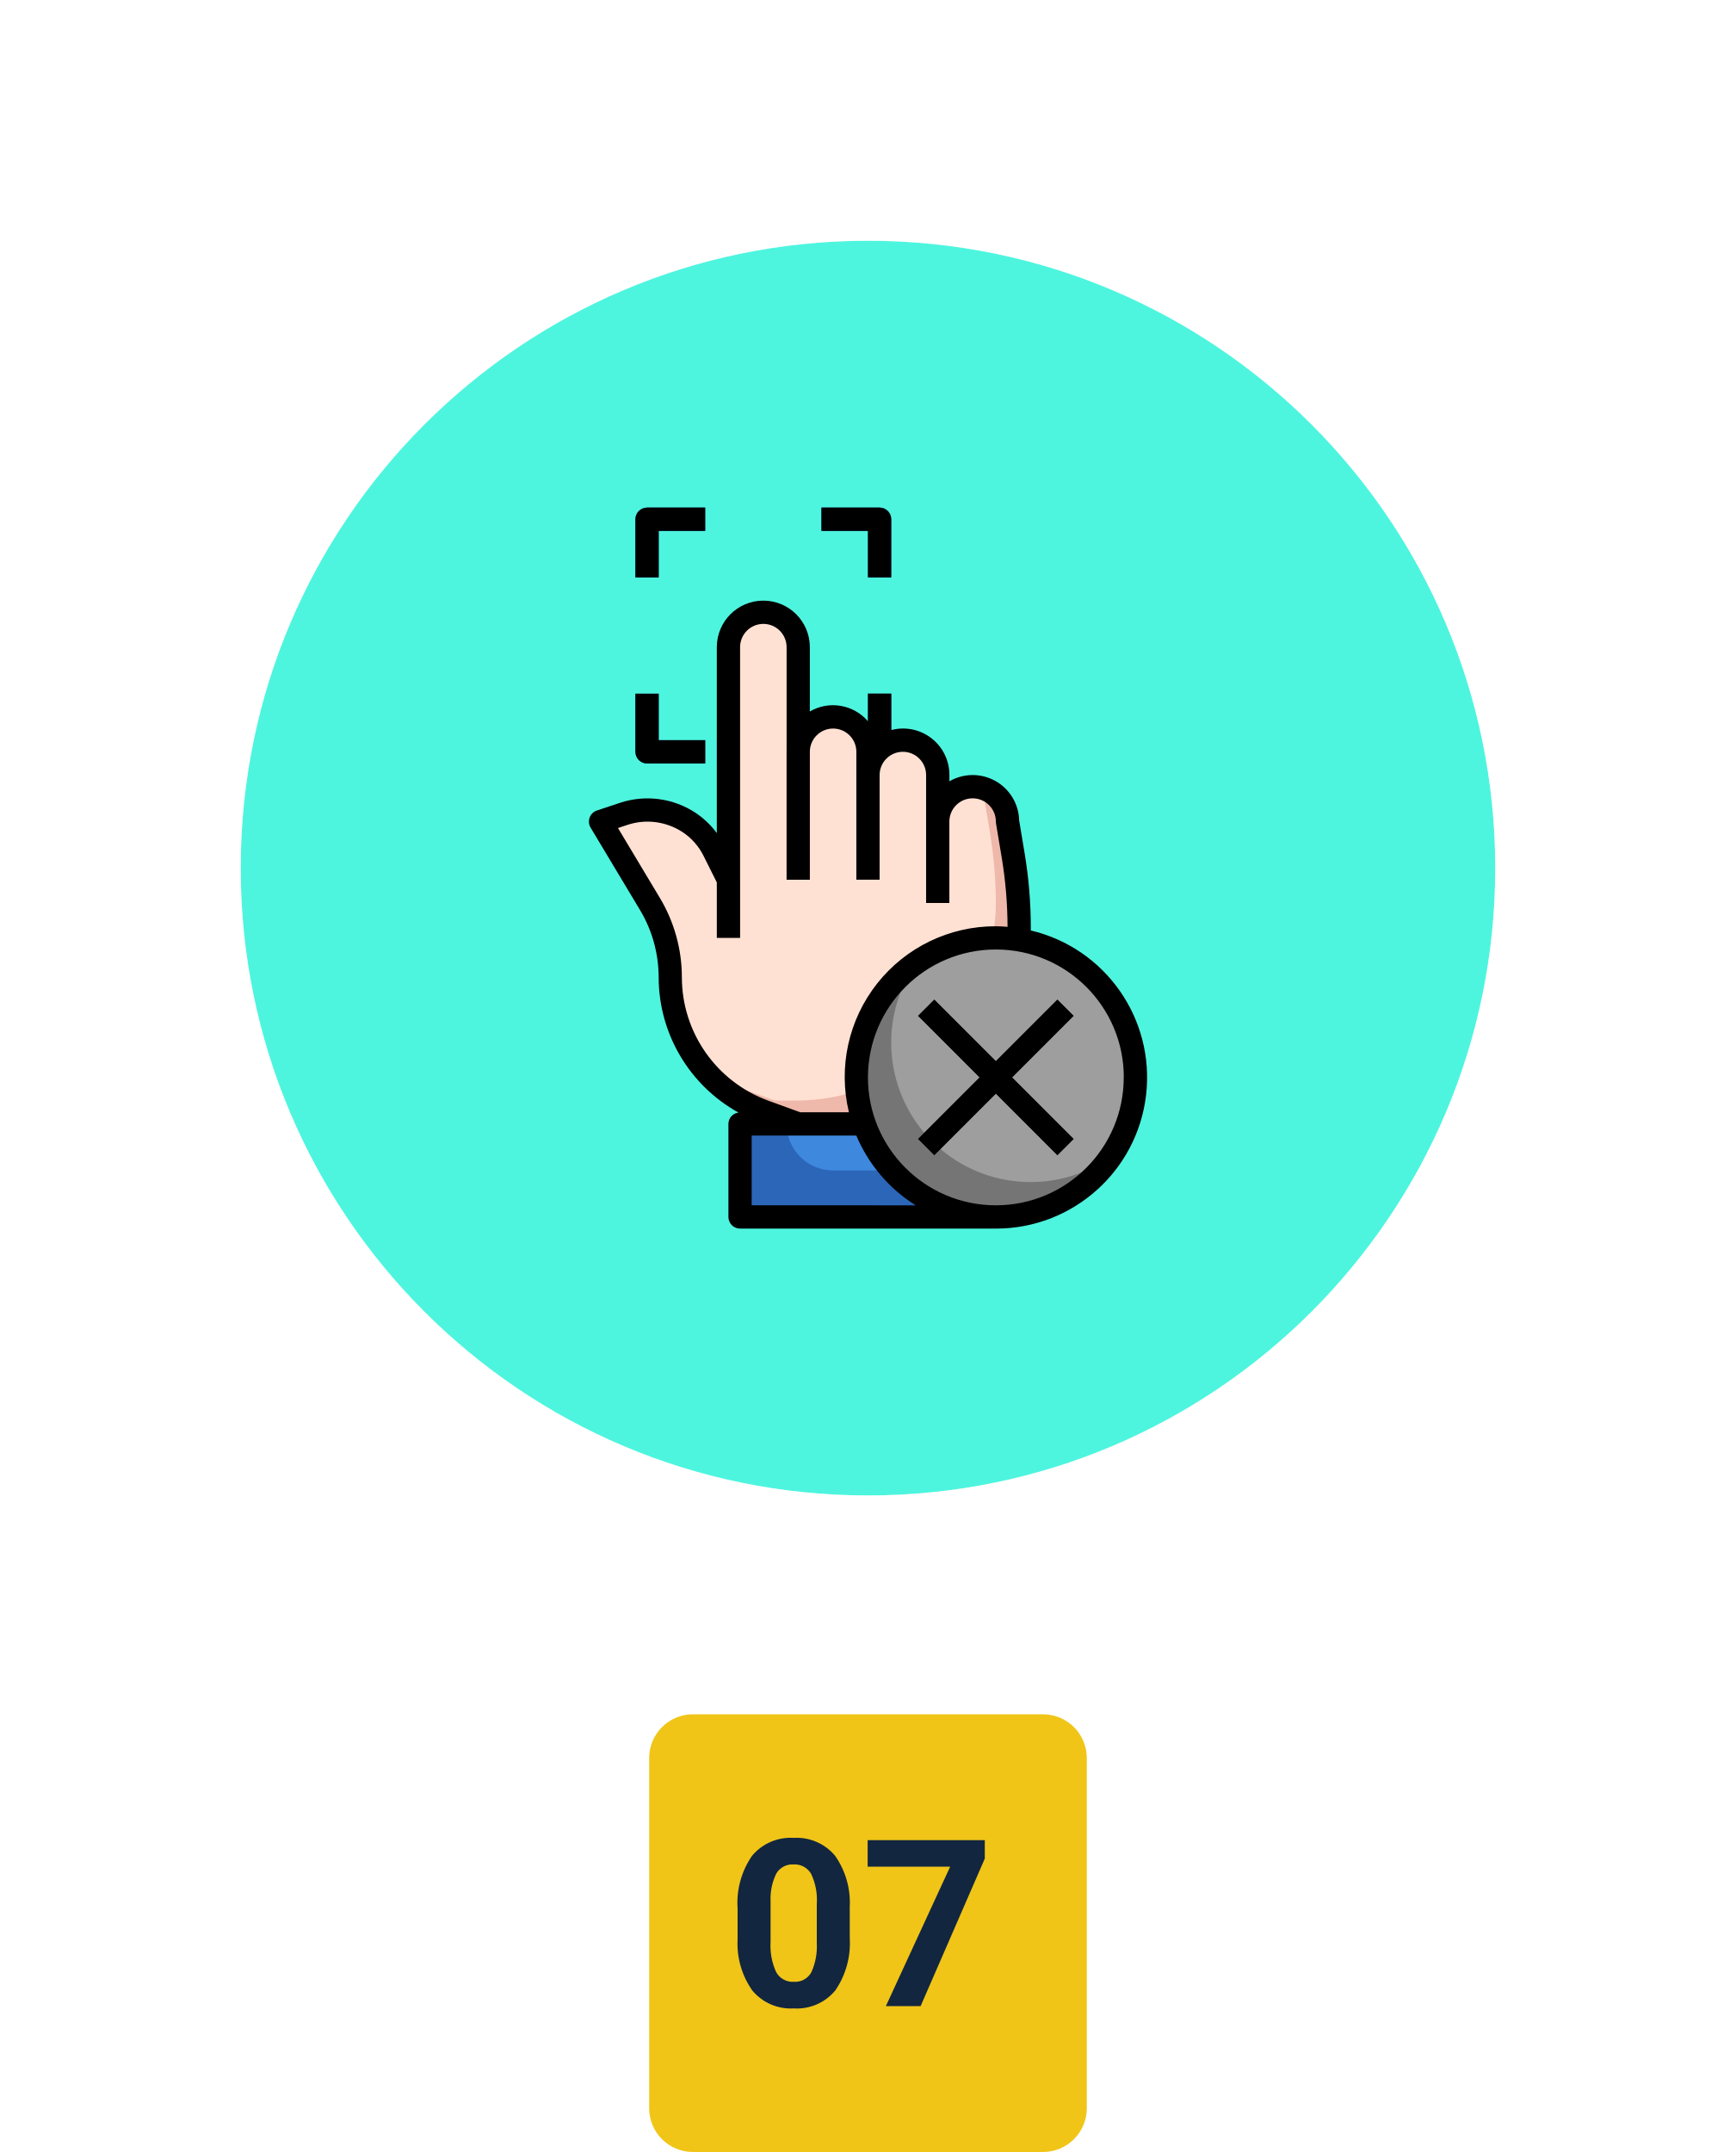
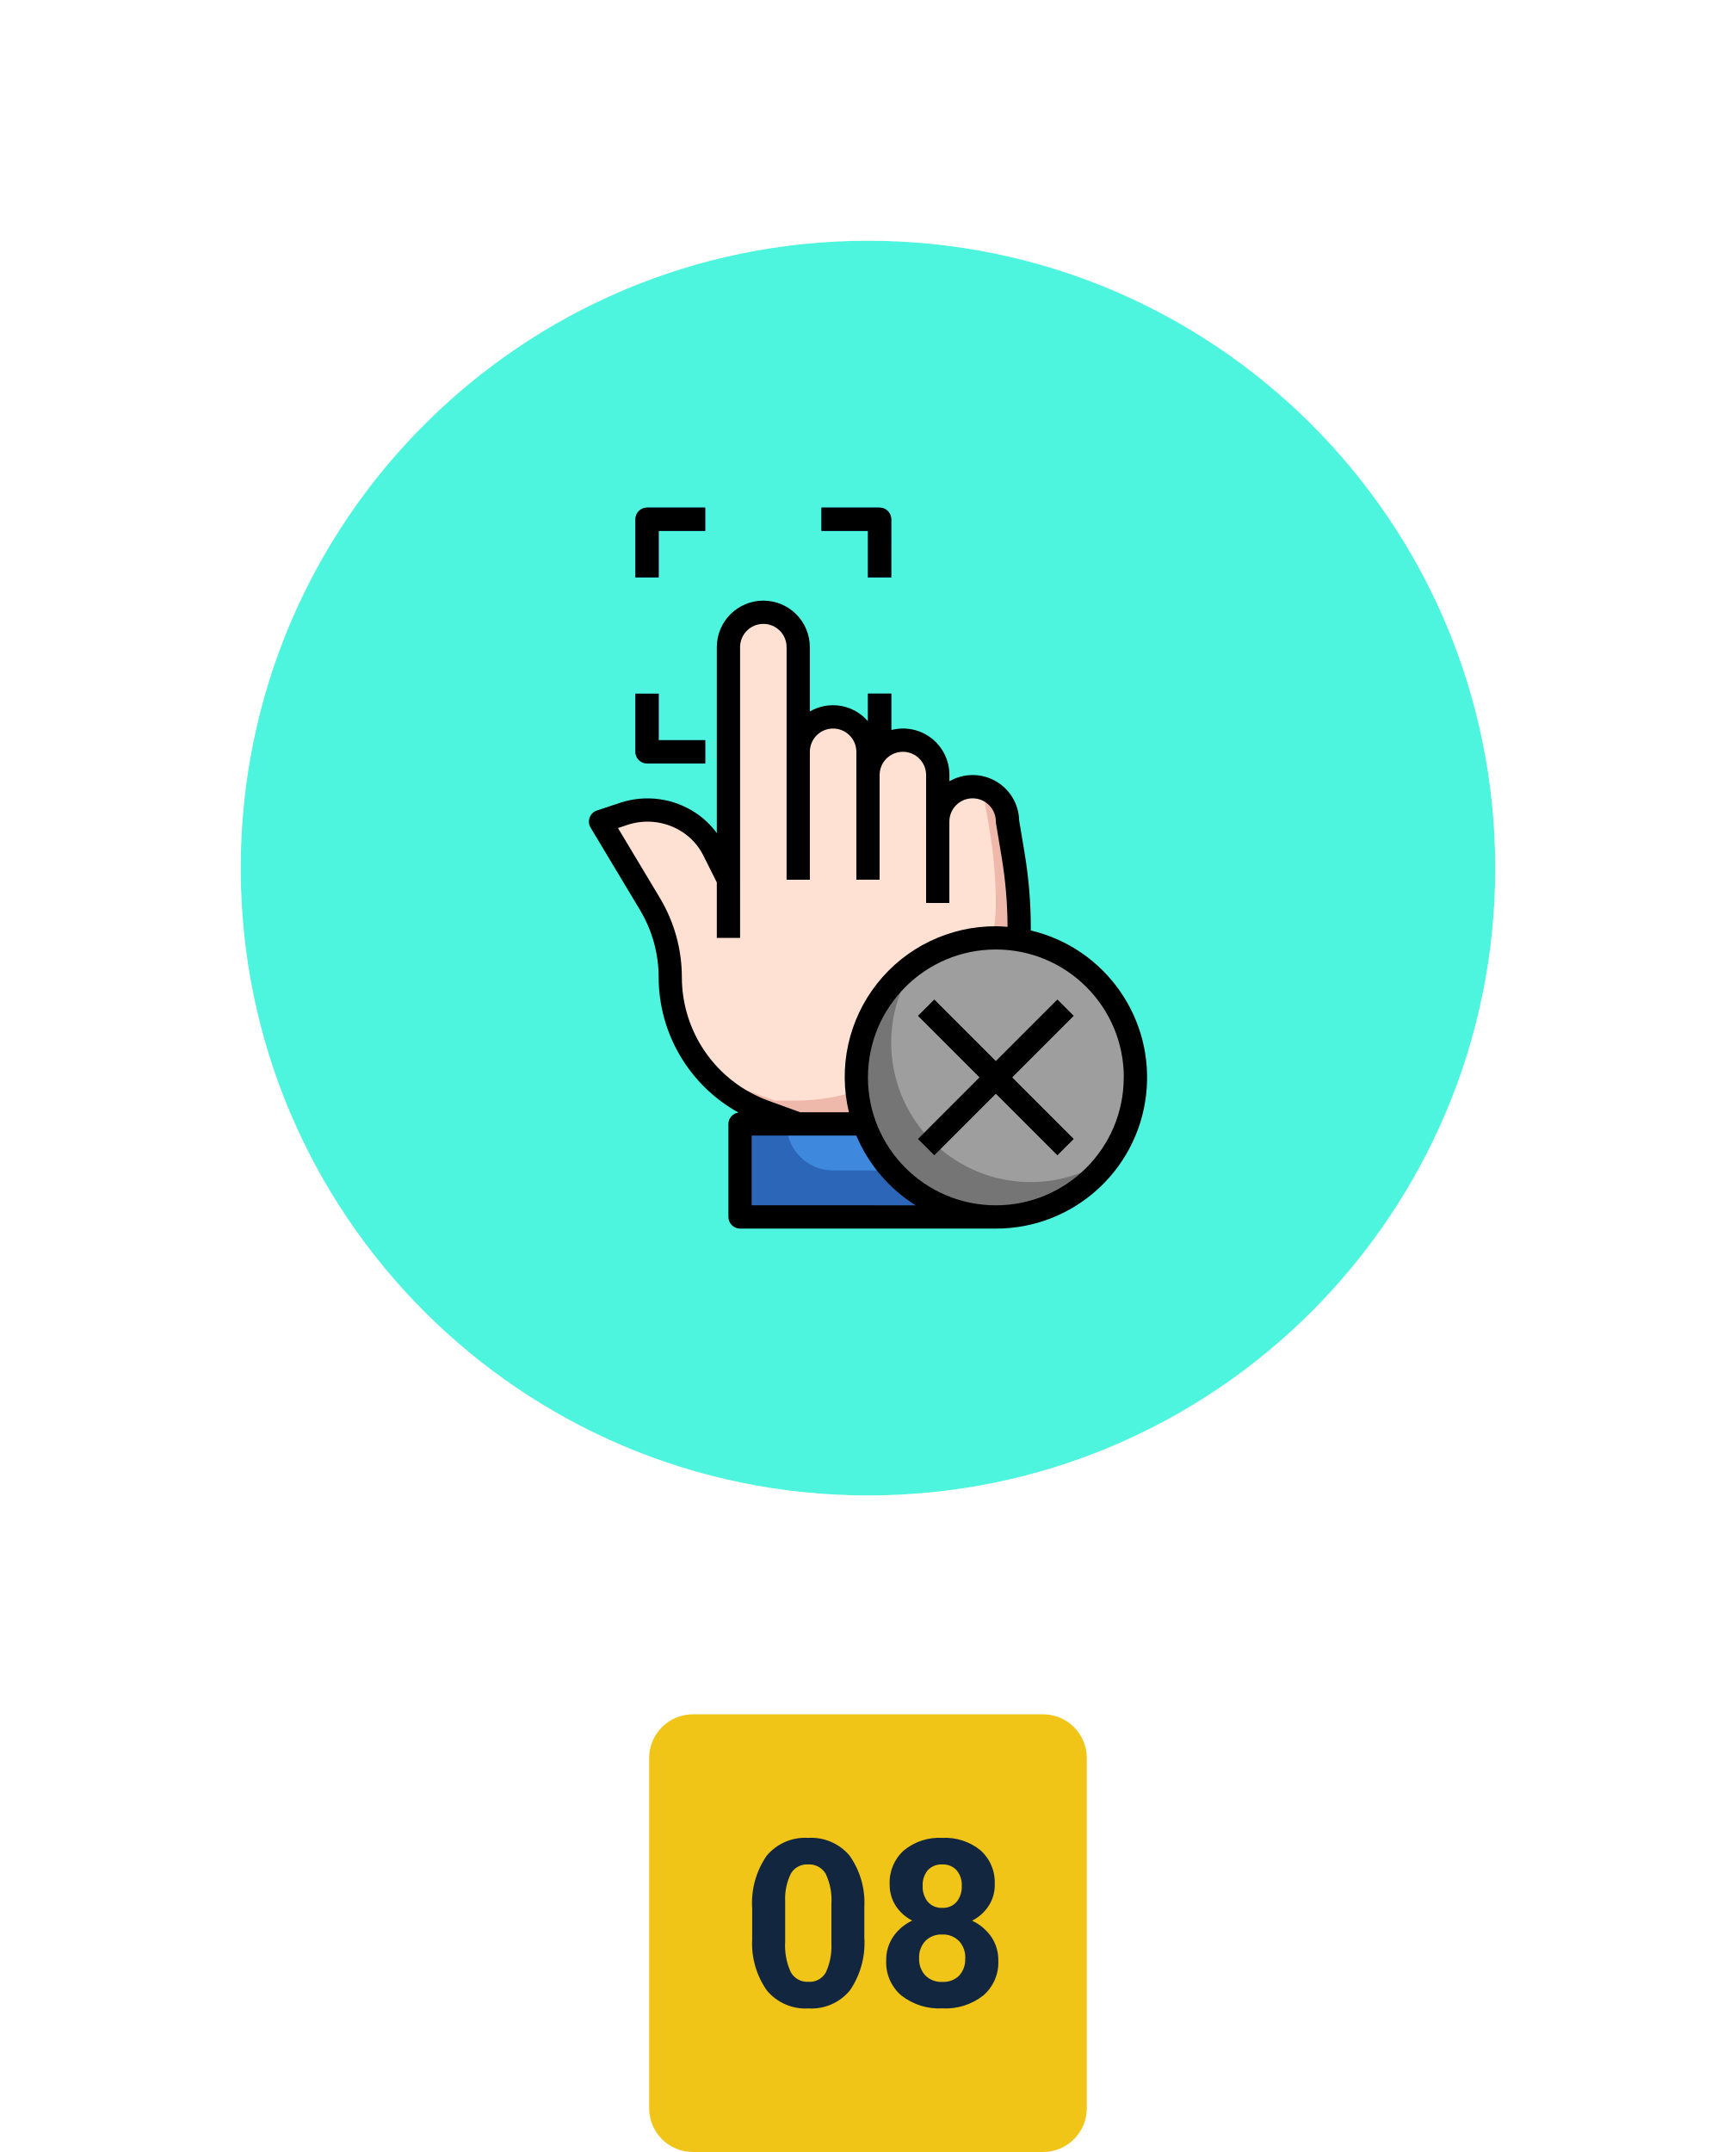
<svg xmlns="http://www.w3.org/2000/svg" width="119" height="147.5" viewBox="0 0 119 147.5">
  <defs>
    <filter id="Trazado_836181" x="0" y="0" width="119" height="119" filterUnits="userSpaceOnUse">
      <feOffset input="SourceAlpha" />
      <feGaussianBlur stdDeviation="5.5" result="blur" />
      <feFlood flood-color="#fff" flood-opacity="0.659" />
      <feComposite operator="in" in2="blur" />
      <feComposite in="SourceGraphic" />
    </filter>
  </defs>
-   <g id="Grupo_1105951" data-name="Grupo 1105951" transform="translate(-6099.5 10353.5)">
-     <g id="Grupo_1105254" data-name="Grupo 1105254" transform="translate(4987 -15177)">
+   <g id="Grupo_1105982" data-name="Grupo 1105982" transform="translate(-6098.5 10353.5)">
+     <g id="Grupo_1105254" data-name="Grupo 1105254" transform="translate(4986 -15177)">
      <g transform="matrix(1, 0, 0, 1, 1112.5, 4823.5)" filter="url(#Trazado_836181)">
        <path id="Trazado_836181-2" data-name="Trazado 836181" d="M43,0A43,43,0,1,1,0,43,43,43,0,0,1,43,0Z" transform="translate(16.5 16.5)" fill="#4df5df" />
      </g>
      <g id="fingerprint-scan_3924692" transform="translate(1144.87 4857.292)">
        <path id="Trazado_890785" data-name="Trazado 890785" d="M31.985,21.782H28V20.188h3.188V17h1.594v3.985A.8.8,0,0,1,31.985,21.782Z" transform="translate(-4.059 -3.247)" fill="#1a489c" />
        <path id="Trazado_890786" data-name="Trazado 890786" d="M34.505,45.069l.022-.042a30,30,0,0,0,2.758-18.349L36.9,24.347a2.391,2.391,0,1,0-4.782,0V21.158a2.391,2.391,0,0,0-4.782,0V19.564a2.391,2.391,0,0,0-4.782,0V12.391a2.391,2.391,0,1,0-4.782,0V28.332l-1.005-2.01a4.958,4.958,0,0,0-1.685-1.913,5.155,5.155,0,0,0-4.477-.6L9,24.347l3.387,5.646a9.784,9.784,0,0,1,1.395,5.034,9.784,9.784,0,0,0,6.441,9.2l2.327.847Z" transform="translate(-0.203 -1.827)" fill="#eeb8ab" />
        <path id="Trazado_890787" data-name="Trazado 890787" d="M35.691,25.085,35.3,22.753a2.377,2.377,0,0,0-.112-.685,2.359,2.359,0,0,0-3.077,2.28V21.158a2.354,2.354,0,0,0-.092-.622,2.386,2.386,0,0,0-4.69.622V19.564a2.391,2.391,0,0,0-4.782,0V12.391a2.391,2.391,0,1,0-4.782,0V28.332l-1.005-2.01a5.256,5.256,0,0,0-1.685-1.913c-.045-.029-.093-.05-.139-.08a5.1,5.1,0,0,0-4.339-.521L9,24.347l3.387,5.646a9.784,9.784,0,0,1,1.395,5.034A9.772,9.772,0,0,0,15.9,41.1a9.766,9.766,0,0,0,2.724,1.524l2.327.847h1.3A13.746,13.746,0,0,0,36.083,30.62c.01-.207.016-.409.016-.6a29.992,29.992,0,0,0-.408-4.934Z" transform="translate(-0.203 -1.827)" fill="#ffe1d3" />
        <path id="Trazado_890788" data-name="Trazado 890788" d="M21,54H38.535v6.376H21Z" transform="translate(-2.639 -10.757)" fill="#2b66b9" />
        <path id="Trazado_890789" data-name="Trazado 890789" d="M28.188,57.188H39.347V54H25A3.188,3.188,0,0,0,28.188,57.188Z" transform="translate(-3.45 -10.757)" fill="#3e88de" />
        <g id="Grupo_1105278" data-name="Grupo 1105278" transform="translate(16.767 17.738)">
          <path id="Trazado_890790" data-name="Trazado 890790" d="M25,22h1.594v8.767H25Z" transform="translate(-20.218 -22)" fill="#eeb8ab" />
          <path id="Trazado_890791" data-name="Trazado 890791" d="M19,33h1.594v3.985H19Z" transform="translate(-19 -24.233)" fill="#eeb8ab" />
          <path id="Trazado_890792" data-name="Trazado 890792" d="M31,24h1.594v7.173H31Z" transform="translate(-21.436 -22.406)" fill="#eeb8ab" />
          <path id="Trazado_890793" data-name="Trazado 890793" d="M37,28h1.594v5.579H37Z" transform="translate(-22.653 -23.218)" fill="#eeb8ab" />
        </g>
        <path id="Trazado_890794" data-name="Trazado 890794" d="M16.782,21.782H12.8a.8.8,0,0,1-.8-.8V17h1.594v3.188h3.188Z" transform="translate(-0.812 -3.247)" fill="#1a489c" />
        <path id="Trazado_890795" data-name="Trazado 890795" d="M13.594,5.782H12V1.8a.8.8,0,0,1,.8-.8h3.985V2.594H13.594Z" transform="translate(-0.812 0)" fill="#1a489c" />
        <path id="Trazado_890796" data-name="Trazado 890796" d="M32.782,5.782H31.188V2.594H28V1h3.985a.8.8,0,0,1,.8.8Z" transform="translate(-4.059)" fill="#1a489c" />
        <circle id="Elipse_11915" data-name="Elipse 11915" cx="9.5" cy="9.5" r="9.5" transform="translate(26.128 30.708)" fill="#747574" />
        <path id="Trazado_890797" data-name="Trazado 890797" d="M41.173,38a9.509,9.509,0,0,0-5.457,1.716A9.557,9.557,0,0,0,49.021,53.022,9.557,9.557,0,0,0,41.173,38Z" transform="translate(-5.277 -7.51)" fill="#9d9e9d" />
        <path id="Trazado_890798" data-name="Trazado 890798" d="M46.984,44.42l-1.127-1.127-4.219,4.219L37.42,43.293,36.293,44.42l4.219,4.219-4.219,4.219,1.127,1.127,4.219-4.219,4.219,4.219,1.127-1.127-4.219-4.219Z" transform="translate(-5.743 -8.584)" fill="#bcbdbc" />
        <path id="Trazado_890799" data-name="Trazado 890799" d="M46.984,52.857l-4.219-4.219,4.219-4.219-1.127-1.127-4.219,4.219L37.42,43.293,36.293,44.42l4.219,4.219L36.73,52.421a9.773,9.773,0,0,0,1.127,1.127l3.782-3.782,4.219,4.219Z" transform="translate(-5.743 -8.584)" fill="#dfe0df" />
        <path id="Trazado_890800" data-name="Trazado 890800" d="M11.5,30.2a8.991,8.991,0,0,1,1.281,4.623,10.619,10.619,0,0,0,5.473,9.266.787.787,0,0,0-.691.776v6.376a.8.8,0,0,0,.8.8H35.9a10.356,10.356,0,0,0,2.391-20.434v-.2a30.93,30.93,0,0,0-.418-5.063l-.379-2.272a3.188,3.188,0,0,0-4.782-2.69v-.428a3.177,3.177,0,0,0-3.985-3.084v-2.5H27.129v1.9a3.159,3.159,0,0,0-3.985-.673V12.188a3.188,3.188,0,1,0-6.376,0V24.935a5.777,5.777,0,0,0-1.451-1.388,5.983,5.983,0,0,0-5.173-.693l-1.6.533a.8.8,0,0,0-.431,1.167Zm7.657,20.245V45.663h7.173A10.409,10.409,0,0,0,30.4,50.446Zm25.505-8.767A8.767,8.767,0,1,1,35.9,32.911a8.767,8.767,0,0,1,8.767,8.767ZM10.649,24.367a4.384,4.384,0,0,1,3.784.507,4.172,4.172,0,0,1,1.415,1.6l.921,1.842v3.8h1.594V12.188a1.594,1.594,0,0,1,3.188,0V28.129h1.594V19.361a1.594,1.594,0,1,1,3.188,0v8.767h1.594V20.955a1.594,1.594,0,0,1,3.188,0v8.767h1.594V24.144a1.594,1.594,0,1,1,3.188,0,.814.814,0,0,0,.011.132l.389,2.333a29.33,29.33,0,0,1,.4,4.75c-.264-.021-.528-.041-.8-.041A10.326,10.326,0,0,0,25.824,44.069H22.488l-2.2-.8a9.011,9.011,0,0,1-5.916-8.449,10.578,10.578,0,0,0-1.509-5.446L9.993,24.586Z" transform="translate(0 -1.624)" />
        <path id="Trazado_890801" data-name="Trazado 890801" d="M12,20.985a.8.8,0,0,0,.8.8h3.985V20.188H13.594V17H12Z" transform="translate(-0.812 -3.247)" />
        <path id="Trazado_890802" data-name="Trazado 890802" d="M13.594,2.594h3.188V1H12.8a.8.8,0,0,0-.8.8V5.782h1.594Z" transform="translate(-0.812)" />
        <path id="Trazado_890803" data-name="Trazado 890803" d="M32.782,5.782V1.8a.8.8,0,0,0-.8-.8H28V2.594h3.188V5.782Z" transform="translate(-4.059)" />
        <path id="Trazado_890804" data-name="Trazado 890804" d="M37.42,43.293,36.293,44.42l4.219,4.219-4.219,4.219,1.127,1.127,4.219-4.219,4.219,4.219,1.127-1.127-4.219-4.219,4.219-4.219-1.127-1.127-4.219,4.219Z" transform="translate(-5.743 -8.584)" />
      </g>
    </g>
-     <rect id="Rectángulo_405336" data-name="Rectángulo 405336" width="30" height="30" rx="3" transform="translate(6144 -10236)" fill="#f0c518" />
-     <path id="Trazado_891252" data-name="Trazado 891252" d="M8.75,10.3a5.762,5.762,0,0,1-.977,3.609,3.409,3.409,0,0,1-2.859,1.25A3.433,3.433,0,0,1,2.07,13.93a5.594,5.594,0,0,1-1.008-3.516V8.32A5.687,5.687,0,0,1,2.051,4.7,3.434,3.434,0,0,1,4.9,3.469,3.437,3.437,0,0,1,7.742,4.691,5.576,5.576,0,0,1,8.75,8.2Zm-2.258-2.3a4.165,4.165,0,0,0-.387-2.061A1.307,1.307,0,0,0,4.9,5.289,1.284,1.284,0,0,0,3.723,5.9a3.9,3.9,0,0,0-.4,1.92v2.768A4.372,4.372,0,0,0,3.7,12.659a1.29,1.29,0,0,0,1.215.676,1.268,1.268,0,0,0,1.2-.649A4.268,4.268,0,0,0,6.492,10.7Zm11.516-3.11L13.609,15H11.227l4.406-9.555H9.977V3.625h8.031Z" transform="translate(6149 -10231)" fill="#12263f" />
+     <rect id="Rectángulo_405336" data-name="Rectángulo 405336" width="30" height="30" rx="3" transform="translate(6143 -10236)" fill="#f0c518" />
+     <path id="Trazado_891283" data-name="Trazado 891283" d="M8.75,10.3a5.762,5.762,0,0,1-.977,3.609,3.409,3.409,0,0,1-2.859,1.25A3.433,3.433,0,0,1,2.07,13.93a5.594,5.594,0,0,1-1.008-3.516V8.32A5.687,5.687,0,0,1,2.051,4.7,3.434,3.434,0,0,1,4.9,3.469,3.437,3.437,0,0,1,7.742,4.691,5.576,5.576,0,0,1,8.75,8.2Zm-2.258-2.3a4.165,4.165,0,0,0-.387-2.061A1.307,1.307,0,0,0,4.9,5.289,1.284,1.284,0,0,0,3.723,5.9a3.9,3.9,0,0,0-.4,1.92v2.768A4.372,4.372,0,0,0,3.7,12.659a1.29,1.29,0,0,0,1.215.676,1.268,1.268,0,0,0,1.2-.649A4.268,4.268,0,0,0,6.492,10.7Zm11.2-1.346a2.646,2.646,0,0,1-.414,1.469,2.98,2.98,0,0,1-1.141,1.023,3.3,3.3,0,0,1,1.313,1.1,2.816,2.816,0,0,1,.484,1.645A2.981,2.981,0,0,1,16.9,14.277a4.183,4.183,0,0,1-2.8.879,4.2,4.2,0,0,1-2.812-.883,2.974,2.974,0,0,1-1.039-2.391,2.834,2.834,0,0,1,.484-1.648,3.239,3.239,0,0,1,1.3-1.094,2.95,2.95,0,0,1-1.137-1.023,2.664,2.664,0,0,1-.41-1.469,2.948,2.948,0,0,1,.969-2.316,3.814,3.814,0,0,1,2.633-.863,3.839,3.839,0,0,1,2.629.855A2.937,2.937,0,0,1,17.688,6.648Zm-2.023,5.07a1.638,1.638,0,0,0-.43-1.187,1.532,1.532,0,0,0-1.156-.445,1.529,1.529,0,0,0-1.148.441,1.635,1.635,0,0,0-.43,1.191,1.634,1.634,0,0,0,.422,1.172,1.537,1.537,0,0,0,1.172.445,1.533,1.533,0,0,0,1.152-.43A1.631,1.631,0,0,0,15.664,11.719ZM15.43,6.758a1.563,1.563,0,0,0-.352-1.066,1.247,1.247,0,0,0-.992-.4,1.256,1.256,0,0,0-.984.391,1.553,1.553,0,0,0-.352,1.078A1.633,1.633,0,0,0,13.1,7.852a1.23,1.23,0,0,0,.992.414,1.219,1.219,0,0,0,.988-.414A1.645,1.645,0,0,0,15.43,6.758Z" transform="translate(6149 -10231)" fill="#12263f" />
  </g>
</svg>
